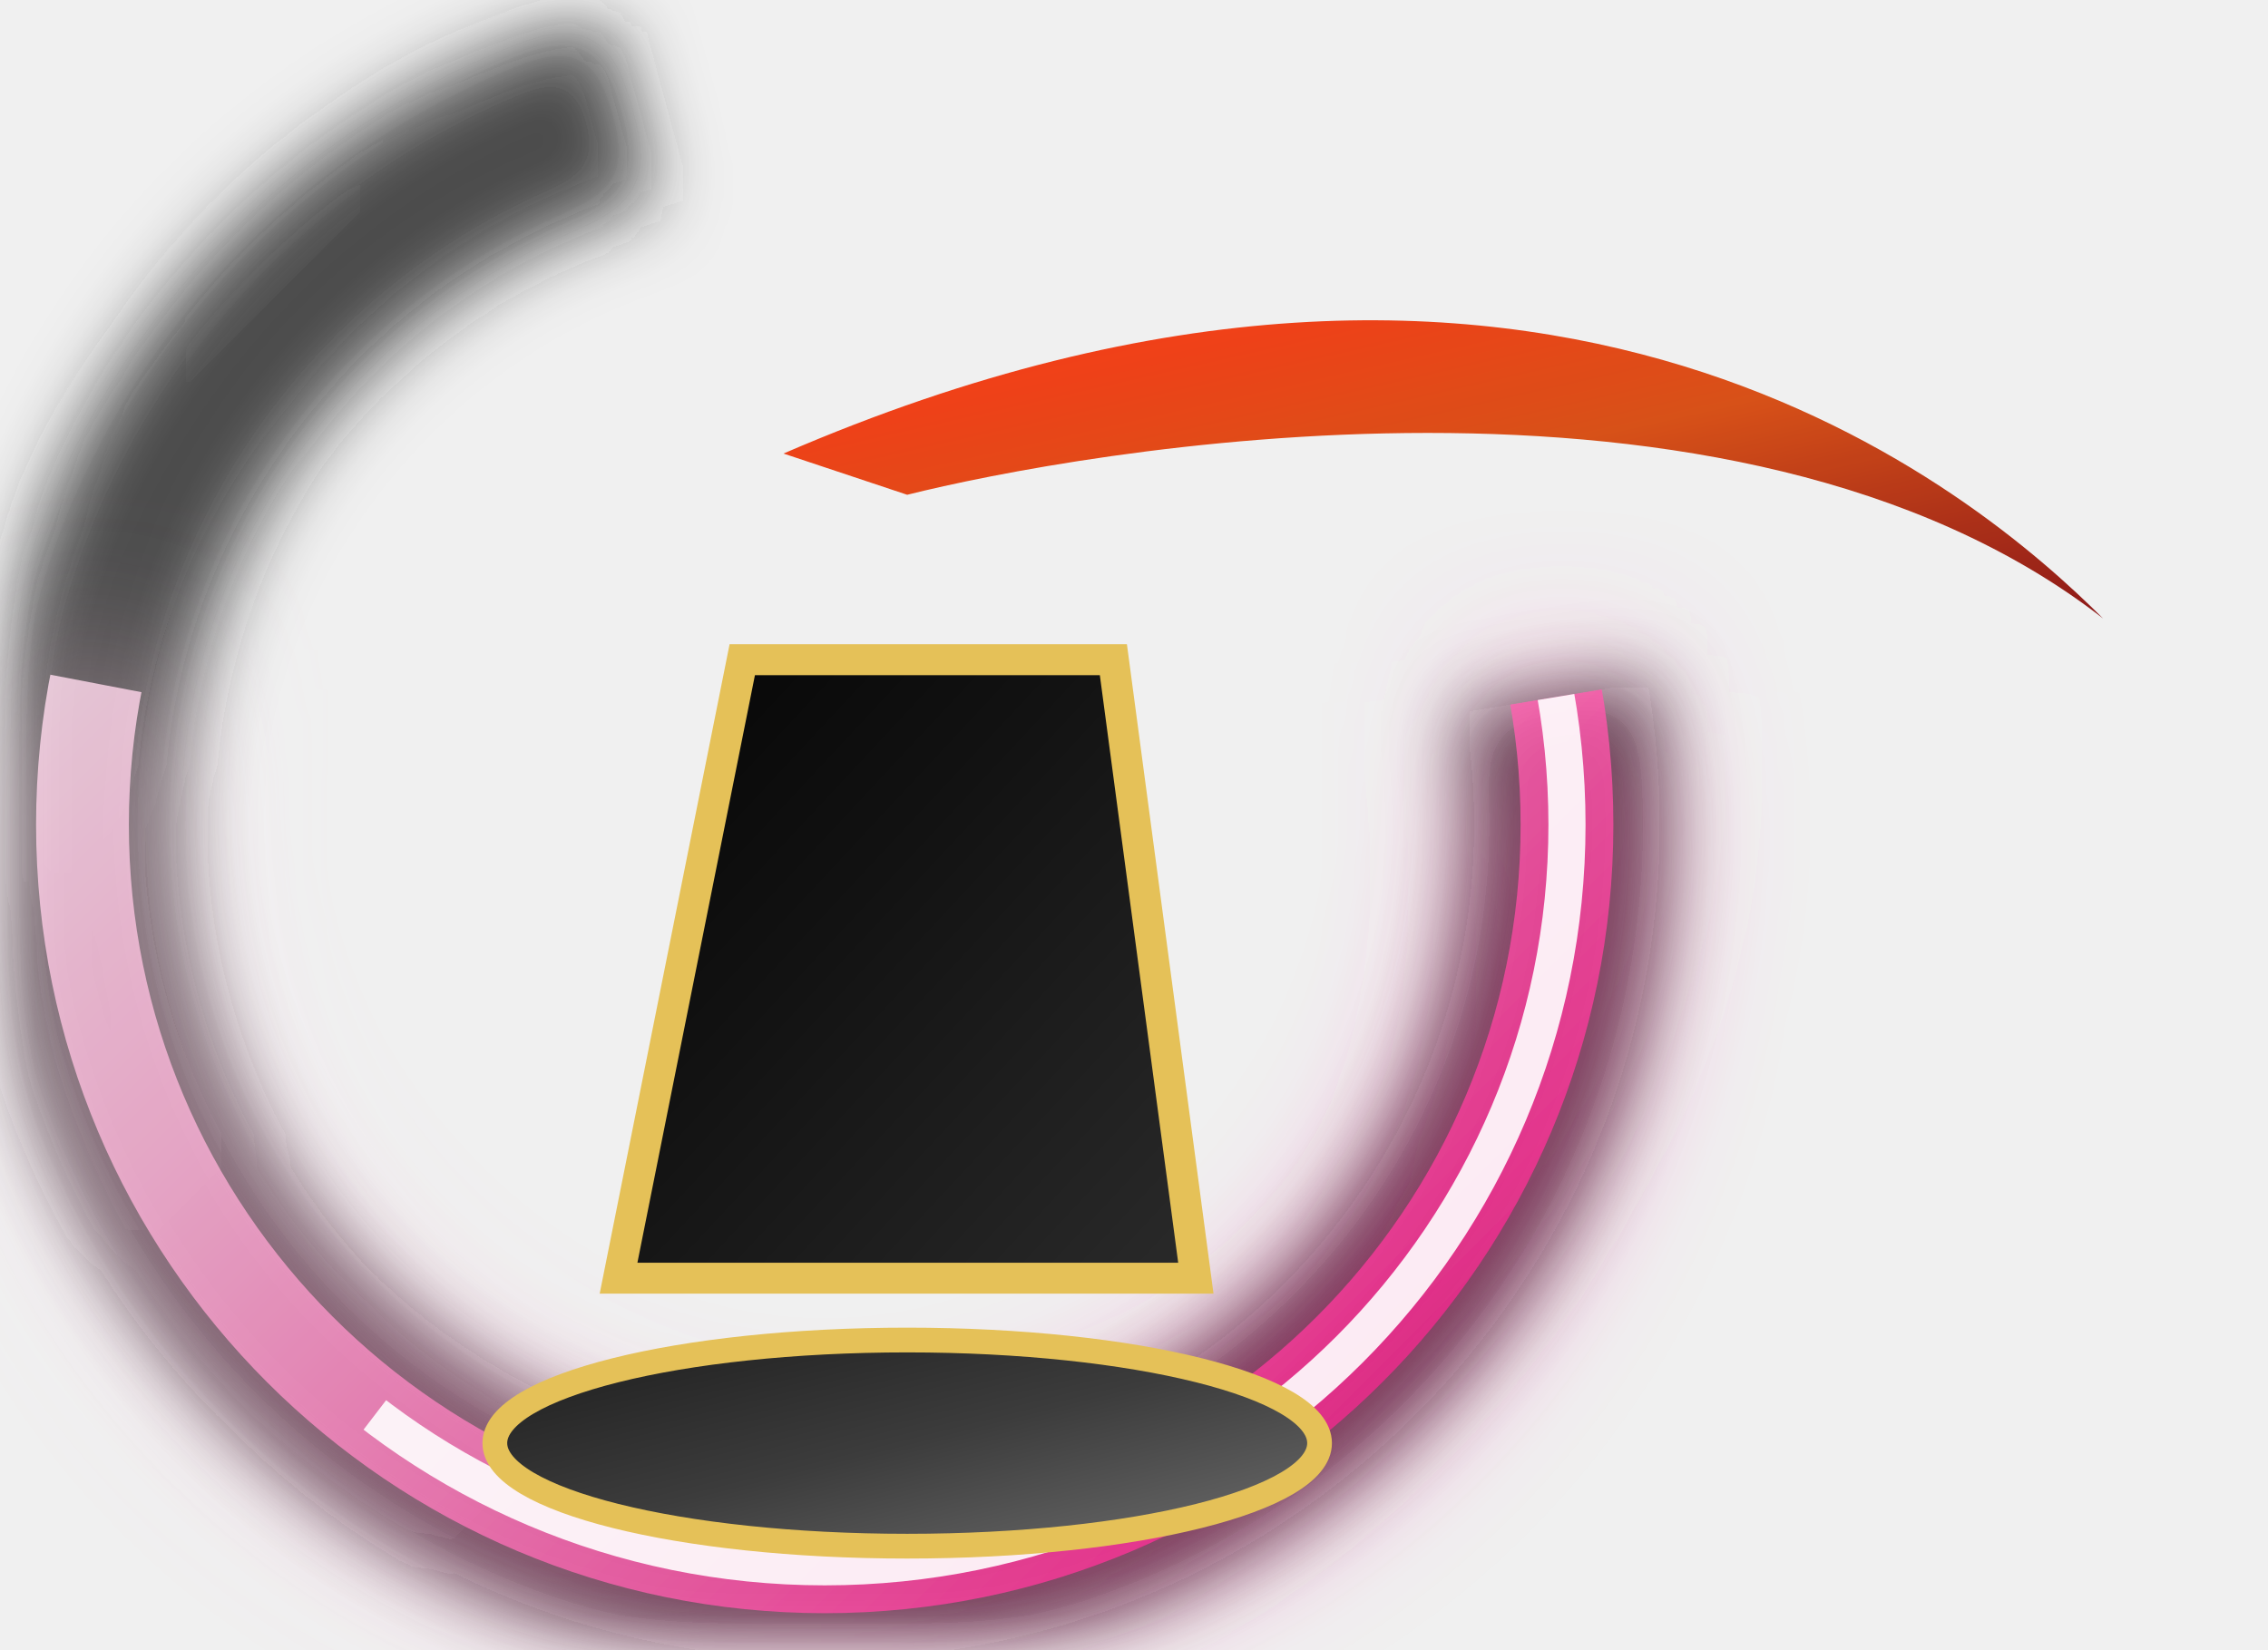
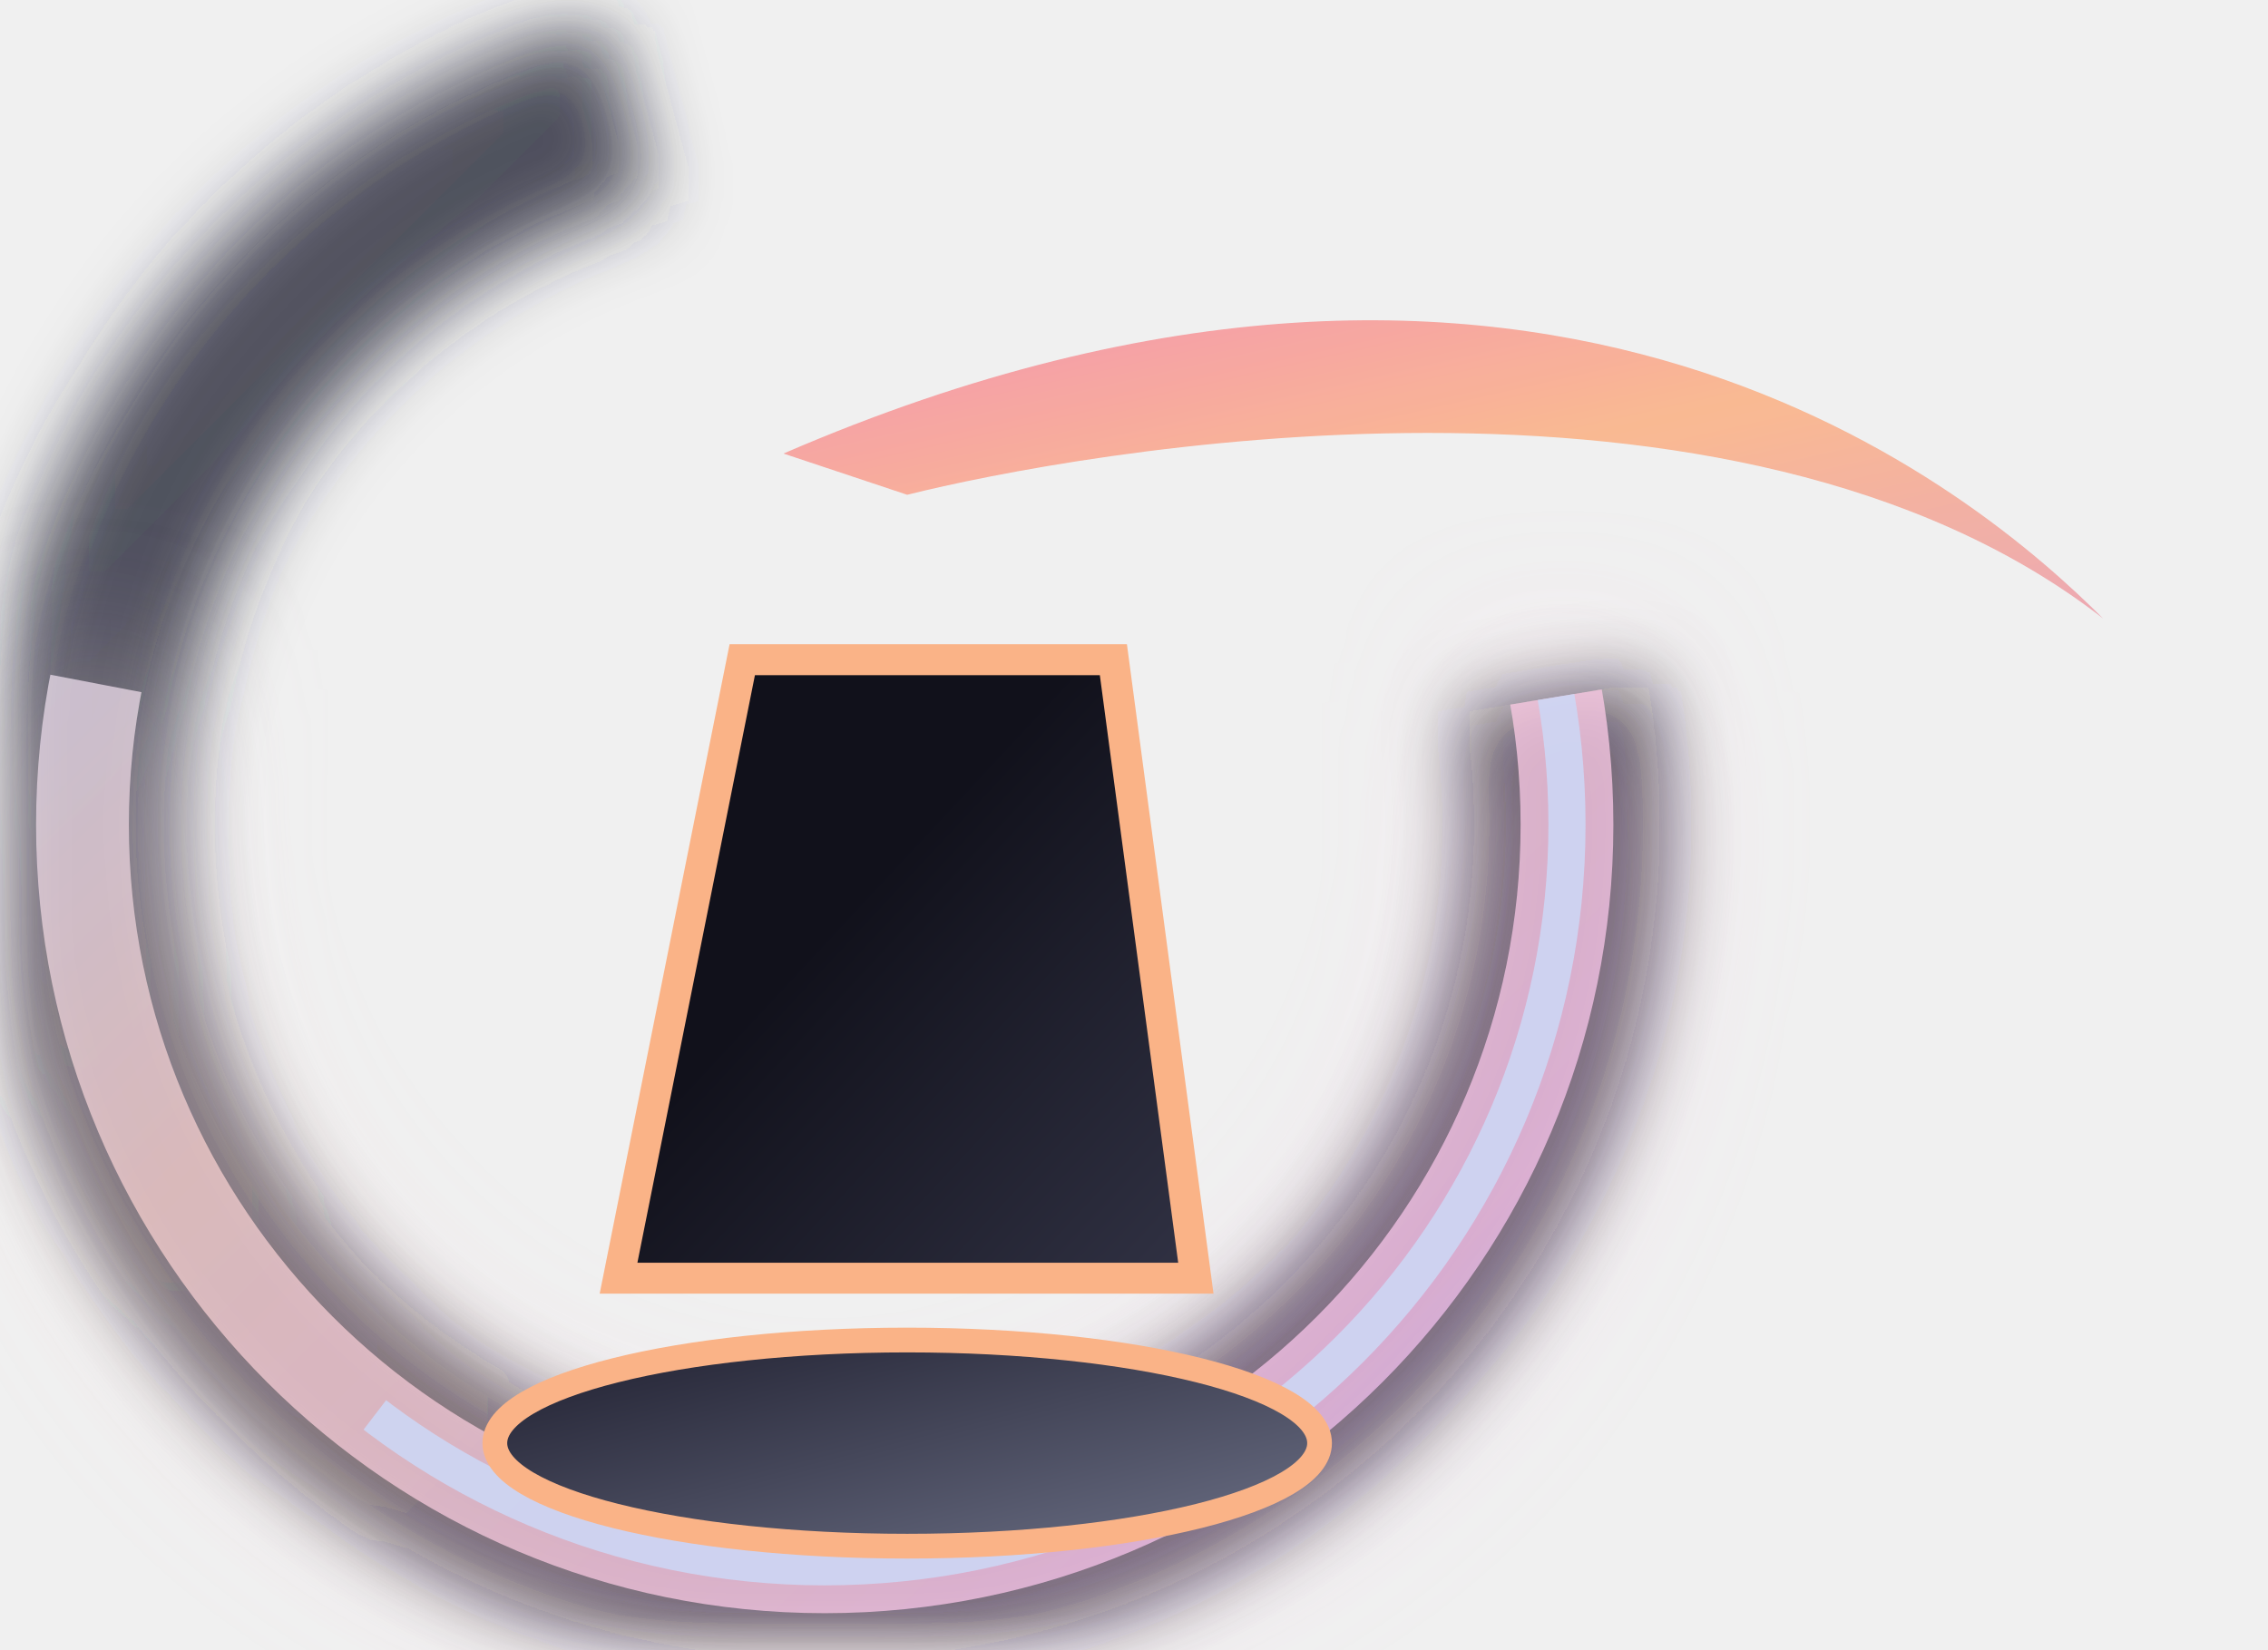
<svg xmlns="http://www.w3.org/2000/svg" viewBox="0 0 110 80" width="110" height="80">
  <defs>
    <filter id="goldGlow" x="-50%" y="-50%" width="200%" height="200%">
      <feGaussianBlur stdDeviation="4.5" result="blur" />
      <feMerge>
        <feMergeNode in="blur" />
        <feMergeNode in="SourceGraphic" />
      </feMerge>
    </filter>
    <filter id="heavyGoldGlow" x="-80%" y="-80%" width="260%" height="260%">
      <feGaussianBlur stdDeviation="7" result="blur1" />
      <feGaussianBlur stdDeviation="2.5" result="blur2" />
      <feMerge>
        <feMergeNode in="blur1" />
        <feMergeNode in="blur2" />
        <feMergeNode in="SourceGraphic" />
      </feMerge>
    </filter>
    <filter id="sakuraGlow" x="-50%" y="-50%" width="200%" height="200%">
      <feGaussianBlur stdDeviation="4" result="blur" />
      <feMerge>
        <feMergeNode in="blur" />
        <feMergeNode in="SourceGraphic" />
      </feMerge>
    </filter>
    <filter id="inkMisty" x="-30%" y="-30%" width="160%" height="160%">
      <feGaussianBlur stdDeviation="1.8" />
    </filter>
    <filter id="redGlow" x="-40%" y="-40%" width="180%" height="180%">
      <feGaussianBlur stdDeviation="3.5" result="blur" />
      <feMerge>
        <feMergeNode in="blur" />
        <feMergeNode in="SourceGraphic" />
      </feMerge>
    </filter>
    <linearGradient id="inkWashGrad" x1="0%" y1="0%" x2="100%" y2="100%">
-       <stop offset="0%" stop-color="#2a2a2a" />
-       <stop offset="60%" stop-color="#121212" />
-       <stop offset="100%" stop-color="#050505" />
+       <stop offset="0%" stop-color="#313244" />
+       <stop offset="60%" stop-color="#11111b" />
+       <stop offset="100%" stop-color="#11111b" />
    </linearGradient>
    <linearGradient id="inkWashLight" x1="0%" y1="0%" x2="100%" y2="100%">
-       <stop offset="0%" stop-color="#6e6e6e" />
-       <stop offset="50%" stop-color="#3c3c3c" />
-       <stop offset="100%" stop-color="#1c1c1c" />
+       <stop offset="0%" stop-color="#6c7086" />
+       <stop offset="50%" stop-color="#45475a" />
+       <stop offset="100%" stop-color="#1e1e2e" />
    </linearGradient>
    <linearGradient id="spiritGold" x1="0%" y1="0%" x2="100%" y2="0%">
-       <stop offset="0%" stop-color="#ffffff" />
-       <stop offset="35%" stop-color="#ffe680" />
-       <stop offset="75%" stop-color="#e5c158" />
-       <stop offset="100%" stop-color="#b8860b" />
+       <stop offset="0%" stop-color="#cdd6f4" />
+       <stop offset="35%" stop-color="#f9e2af" />
+       <stop offset="75%" stop-color="#fab387" />
+       <stop offset="100%" stop-color="#fab387" />
    </linearGradient>
    <linearGradient id="sacredMaple" x1="0%" y1="0%" x2="100%" y2="100%">
-       <stop offset="0%" stop-color="#ff2200" />
-       <stop offset="50%" stop-color="#d43f00" />
-       <stop offset="100%" stop-color="#800000" />
+       <stop offset="0%" stop-color="#f38ba8" />
+       <stop offset="50%" stop-color="#fab387" />
+       <stop offset="100%" stop-color="#eba0ac" />
    </linearGradient>
    <linearGradient id="sakuraBlade" x1="0%" y1="0%" x2="100%" y2="100%">
-       <stop offset="0%" stop-color="#ffffff" />
-       <stop offset="40%" stop-color="#ffb3d9" />
-       <stop offset="85%" stop-color="#ff3399" />
-       <stop offset="100%" stop-color="#cc0066" />
+       <stop offset="0%" stop-color="#cdd6f4" />
+       <stop offset="40%" stop-color="#f2cdcd" />
+       <stop offset="85%" stop-color="#f5c2e7" />
+       <stop offset="100%" stop-color="#cba6f7" />
    </linearGradient>
    <linearGradient id="crimsonGaze" x1="0%" y1="0%" x2="100%" y2="100%">
-       <stop offset="0%" stop-color="#ff3333" />
-       <stop offset="60%" stop-color="#aa0000" />
-       <stop offset="100%" stop-color="#550000" />
+       <stop offset="0%" stop-color="#f38ba8" />
+       <stop offset="60%" stop-color="#eba0ac" />
+       <stop offset="100%" stop-color="#1e1e2e" />
    </linearGradient>
  </defs>
  <circle cx="40" cy="40" r="36" fill="none" stroke="url(#inkWashGrad)" stroke-width="9" filter="url(#inkMisty)" opacity="0.8" stroke-dasharray="160 60" />
  <circle cx="40" cy="40" r="36" fill="none" stroke="url(#sakuraBlade)" stroke-width="4.5" filter="url(#sakuraGlow)" opacity="0.85" stroke-dasharray="120 100" />
-   <circle cx="40" cy="40" r="36" fill="none" stroke="#ffffff" stroke-width="1.8" opacity="0.9" stroke-dasharray="80 140" />
+   <circle cx="40" cy="40" r="36" fill="none" stroke="#cdd6f4" stroke-width="1.8" opacity="0.9" stroke-dasharray="80 140" />
  <g transform="rotate(180 40 40) translate(0, -4)">
-     <path d="M 22 22 L 50 22 L 44 52 L 26 52 Z" fill="url(#inkWashGrad)" stroke="#e5c158" stroke-width="1.5" />
-     <ellipse cx="36" cy="14" rx="20" ry="5" fill="url(#inkWashLight)" stroke="#e5c158" stroke-width="1.2" />
+     <path d="M 22 22 L 50 22 L 44 52 L 26 52 Z" fill="url(#inkWashGrad)" stroke="#fab387" stroke-width="1.5" />
+     <ellipse cx="36" cy="14" rx="20" ry="5" fill="url(#inkWashLight)" stroke="#fab387" stroke-width="1.2" />
  </g>
  <path d="M 38 22 C 75 6 96 24 102 30 C 84 16 52 22 44 24" fill="url(#sacredMaple)" opacity="0.9" />
</svg>
